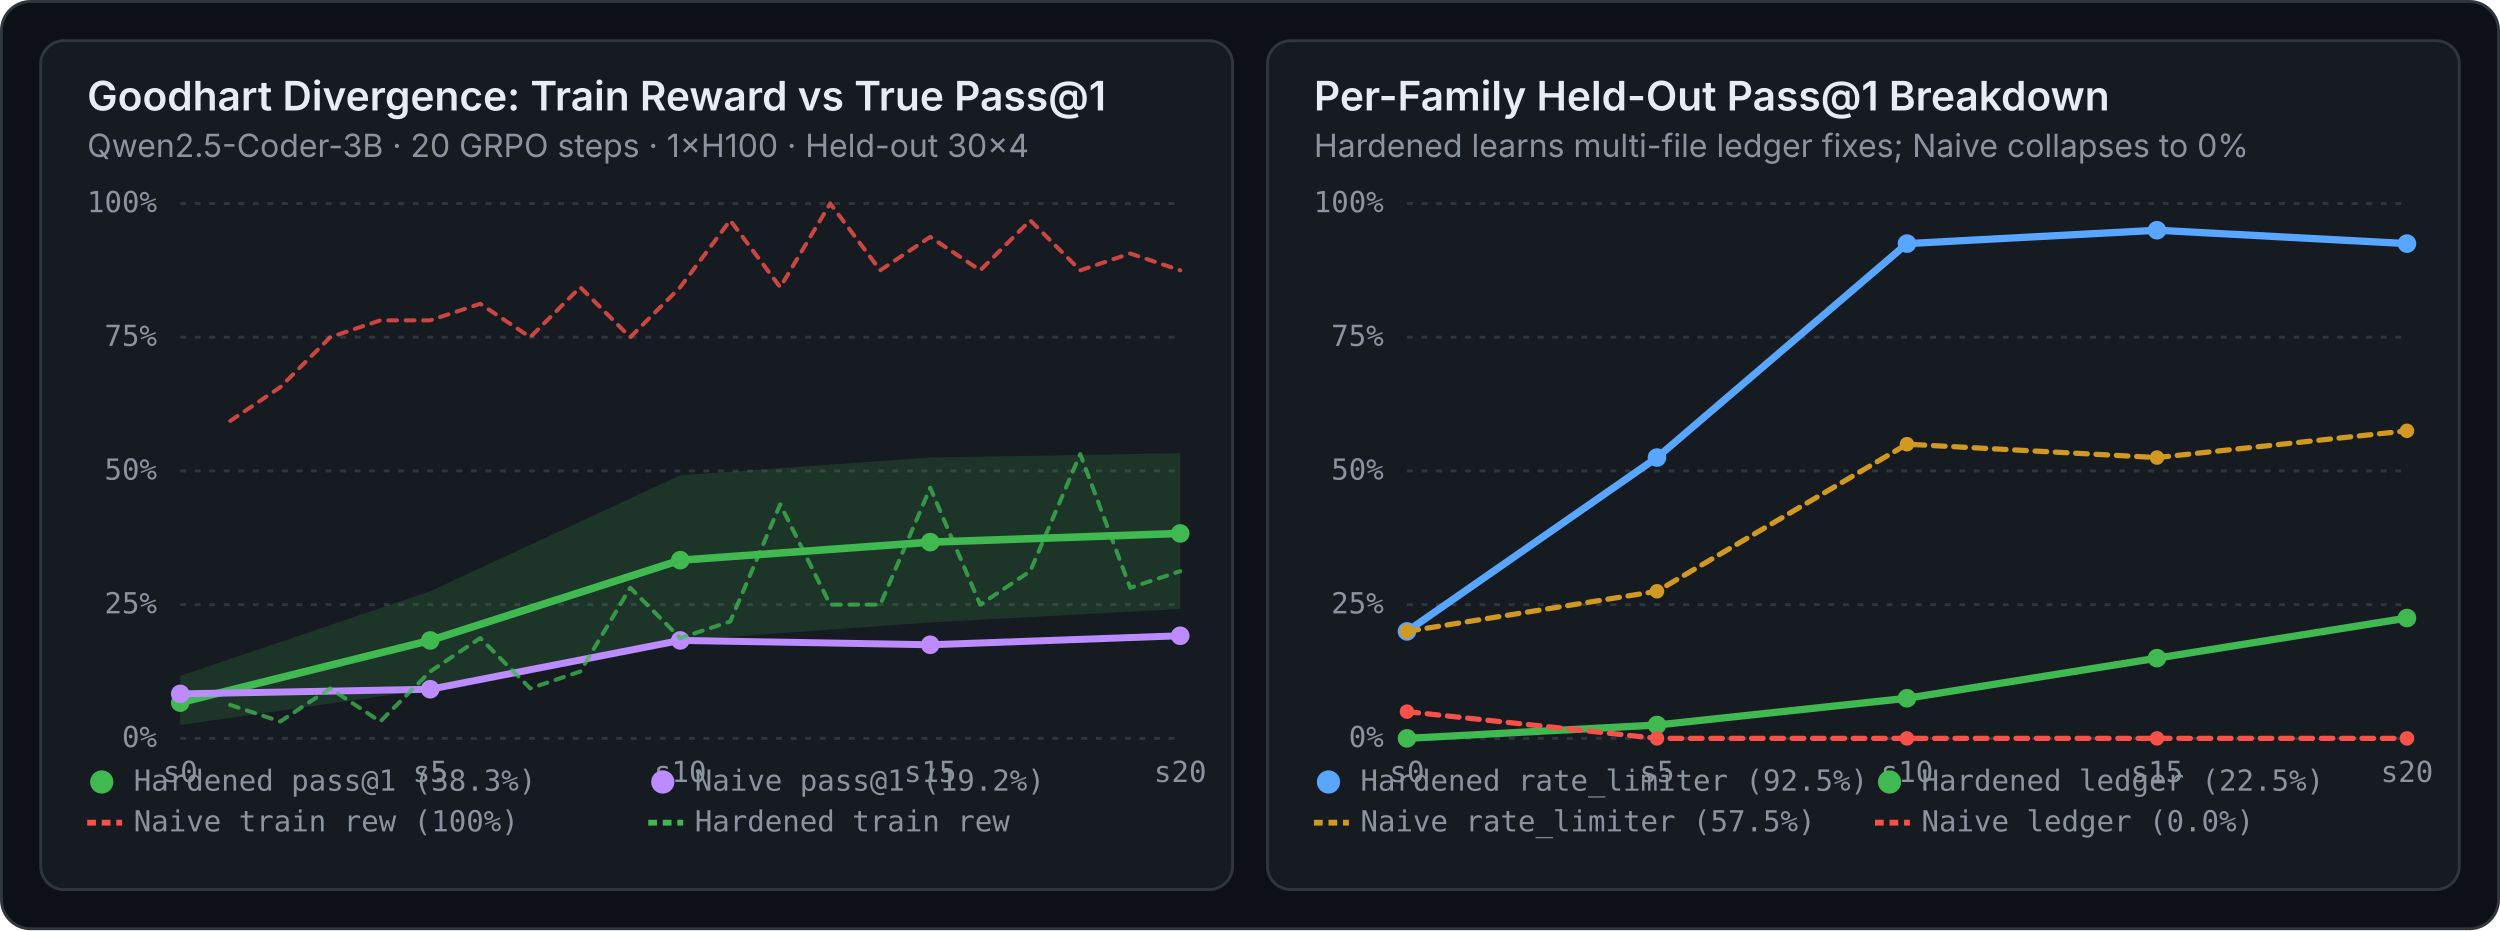
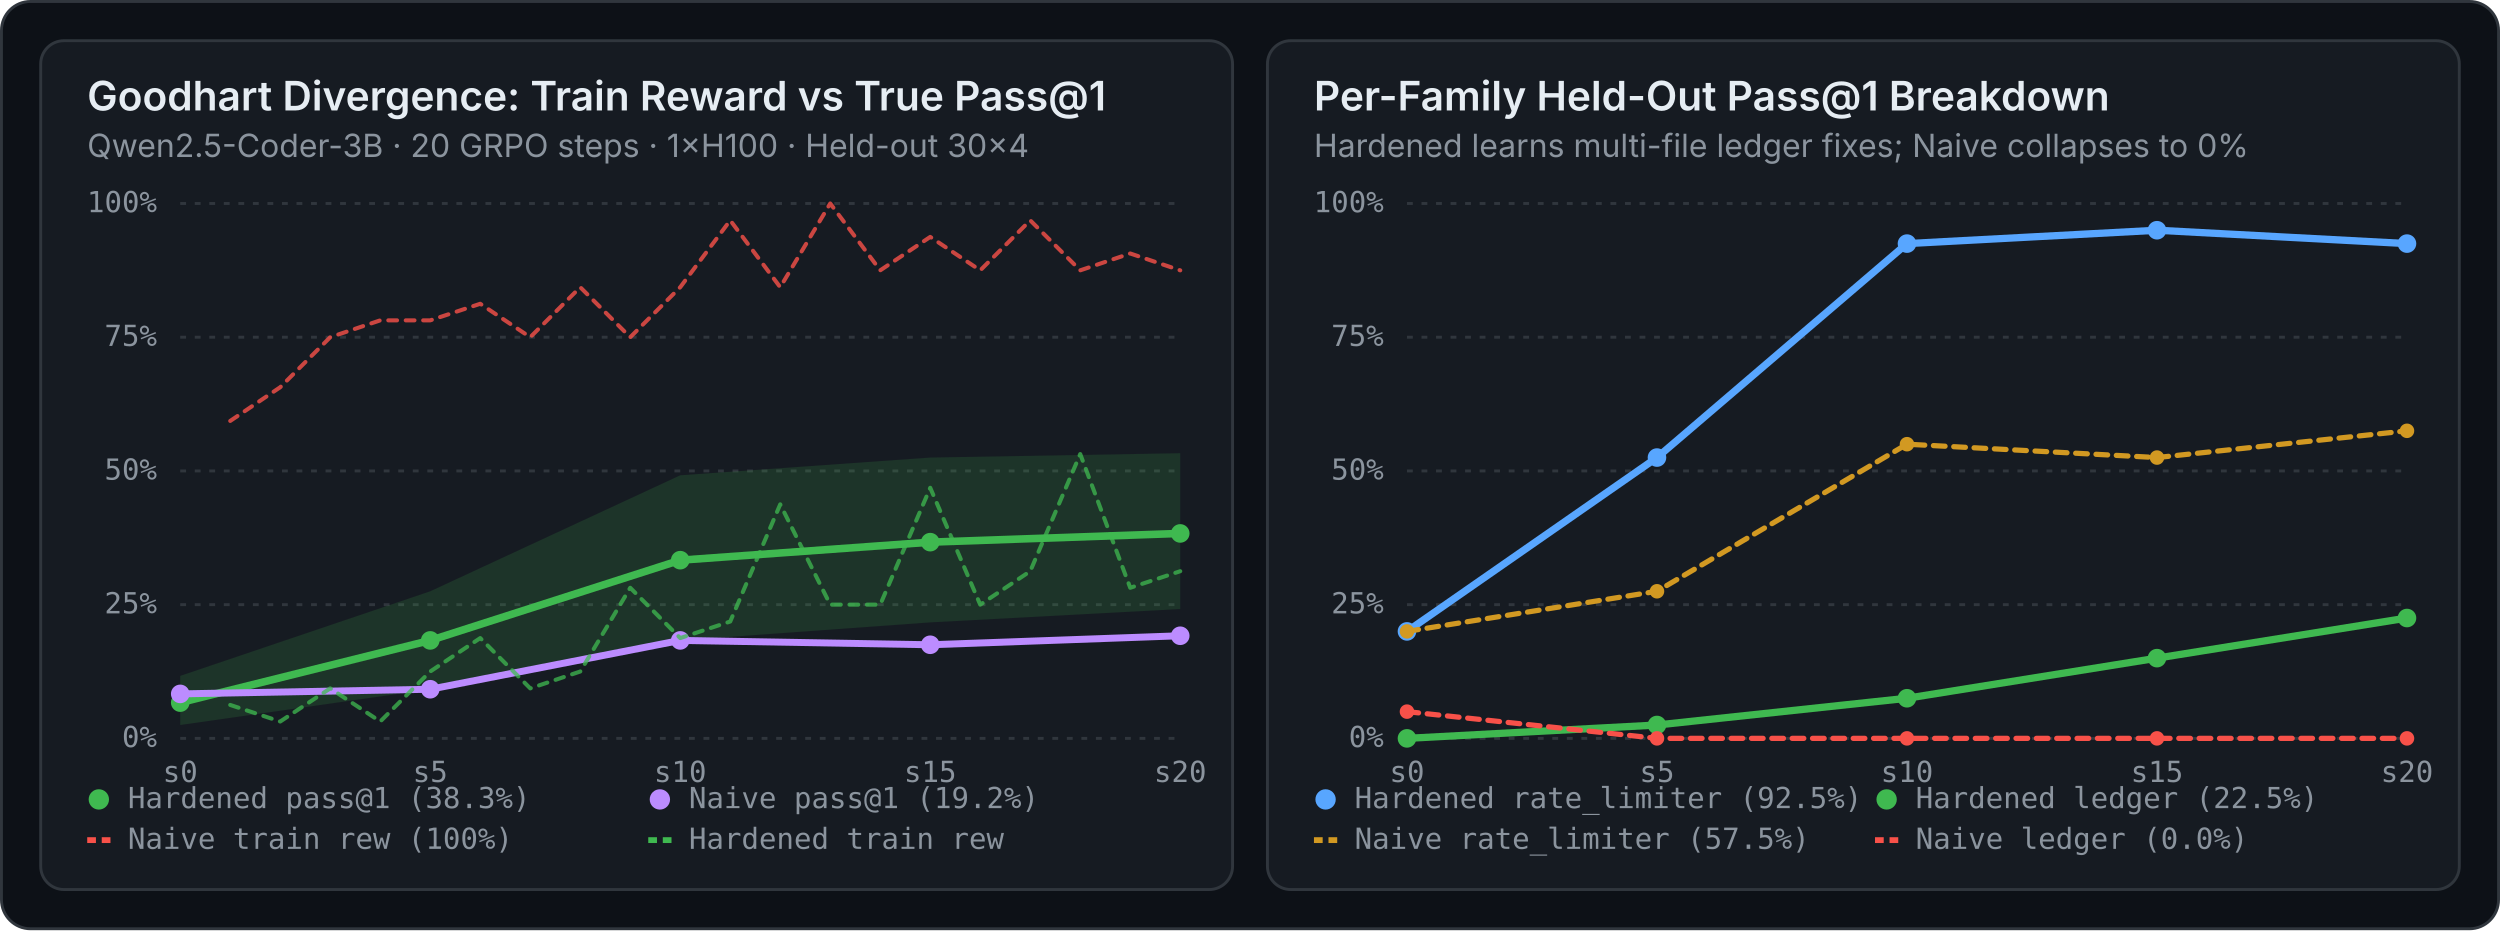
<svg xmlns="http://www.w3.org/2000/svg" width="860" height="320" viewBox="0 0 860 320" role="img" aria-label="Hardened vs Naive RLVR Goodhart Divergence">
  <style>text { font-family: ui-monospace, SFMono-Regular, Menlo, Consolas, monospace; }.title { font-family: -apple-system, BlinkMacSystemFont, 'Segoe UI', sans-serif; font-size: 14px; font-weight: 600; fill: #e6edf3; }.sub { font-family: -apple-system, BlinkMacSystemFont, 'Segoe UI', sans-serif; font-size: 11px; fill: #8b949e; }.ax { font-size: 10px; fill: #8b949e; }.lbl { font-size: 11px; fill: #e6edf3; }.grid { stroke: #30363d; stroke-width: 1; stroke-dasharray: 2 3; }</style>
  <rect x="0.5" y="0.5" width="859" height="319" rx="10" fill="#0d1117" stroke="#30363d" />
  <rect x="14" y="14" width="410" height="292" rx="8" fill="#161b22" stroke="#30363d" />
  <text x="30" y="38" class="title">Goodhart Divergence: Train Reward vs True Pass@1</text>
  <text x="30" y="54" class="sub">Qwen2.5-Coder-3B · 20 GRPO steps · 1×H100 · Held-out 30×4</text>
  <line x1="62.0" x2="406.0" y1="254.0" y2="254.0" class="grid" />
  <text x="54.0" y="257.0" text-anchor="end" class="ax">0%</text>
  <line x1="62.0" x2="406.0" y1="208.0" y2="208.0" class="grid" />
  <text x="54.0" y="211.0" text-anchor="end" class="ax">25%</text>
  <line x1="62.0" x2="406.0" y1="162.0" y2="162.0" class="grid" />
  <text x="54.0" y="165.0" text-anchor="end" class="ax">50%</text>
  <line x1="62.0" x2="406.0" y1="116.0" y2="116.0" class="grid" />
  <text x="54.0" y="119.0" text-anchor="end" class="ax">75%</text>
  <line x1="62.0" x2="406.0" y1="70.0" y2="70.0" class="grid" />
  <text x="54.0" y="73.0" text-anchor="end" class="ax">100%</text>
  <text x="62.0" y="269.0" text-anchor="middle" class="ax">s0</text>
  <text x="148.0" y="269.0" text-anchor="middle" class="ax">s5</text>
  <text x="234.0" y="269.0" text-anchor="middle" class="ax">s10</text>
  <text x="320.0" y="269.0" text-anchor="middle" class="ax">s15</text>
  <text x="406.0" y="269.0" text-anchor="middle" class="ax">s20</text>
  <polygon points="62.0,232.5 148.0,203.4 234.0,163.5 320.0,157.4 406.0,155.9 406.0,209.5 320.0,214.1 234.0,220.3 148.0,237.1 62.0,249.4" fill="#3fb950" fill-opacity="0.16" />
  <path d="M62.0,241.7 L148.0,220.3 L234.0,192.7 L320.0,186.5 L406.0,183.5" fill="none" stroke="#3fb950" stroke-width="2.6" stroke-opacity="1.0" stroke-linejoin="round" stroke-linecap="round" />
  <circle cx="62.0" cy="241.7" r="3.2" fill="#3fb950" />
  <circle cx="148.0" cy="220.3" r="3.2" fill="#3fb950" />
  <circle cx="234.0" cy="192.7" r="3.2" fill="#3fb950" />
  <circle cx="320.0" cy="186.5" r="3.2" fill="#3fb950" />
  <circle cx="406.0" cy="183.5" r="3.2" fill="#3fb950" />
  <path d="M62.0,238.7 L148.0,237.1 L234.0,220.3 L320.0,221.8 L406.0,218.7" fill="none" stroke="#bc8cff" stroke-width="2.4" stroke-opacity="1.0" stroke-linejoin="round" stroke-linecap="round" />
  <circle cx="62.0" cy="238.7" r="3.2" fill="#bc8cff" />
  <circle cx="148.0" cy="237.1" r="3.2" fill="#bc8cff" />
  <circle cx="234.0" cy="220.3" r="3.2" fill="#bc8cff" />
  <circle cx="320.0" cy="221.8" r="3.2" fill="#bc8cff" />
  <circle cx="406.0" cy="218.7" r="3.2" fill="#bc8cff" />
  <path d="M79.2,144.8 L96.4,133.2 L113.6,116.0 L130.8,110.2 L148.0,110.2 L165.2,104.5 L182.4,116.0 L199.6,98.8 L216.8,116.0 L234.0,98.8 L251.2,75.8 L268.4,98.8 L285.6,70.0 L302.8,93.0 L320.0,81.5 L337.2,93.0 L354.4,75.8 L371.6,93.0 L388.8,87.2 L406.0,93.0" fill="none" stroke="#f85149" stroke-width="1.4" stroke-dasharray="3 3" stroke-opacity="0.8" stroke-linejoin="round" stroke-linecap="round" />
  <path d="M79.2,242.5 L96.4,248.2 L113.6,236.8 L130.8,248.2 L148.0,231.0 L165.2,219.5 L182.4,236.8 L199.6,231.0 L216.8,202.2 L234.0,219.5 L251.2,213.8 L268.4,173.5 L285.6,208.0 L302.8,208.0 L320.0,167.8 L337.2,208.0 L354.4,196.5 L371.6,156.2 L388.8,202.2 L406.0,196.5" fill="none" stroke="#3fb950" stroke-width="1.4" stroke-dasharray="3 3" stroke-opacity="0.75" stroke-linejoin="round" stroke-linecap="round" />
-   <circle cx="35.0" cy="269.0" r="4" fill="#3fb950" />
-   <text x="46.0" y="272.0" class="ax">Hardened pass@1 (38.3%)</text>
-   <circle cx="228.0" cy="269.0" r="4" fill="#bc8cff" />
-   <text x="239.0" y="272.0" class="ax">Naive pass@1 (19.2%)</text>
-   <line x1="30.0" x2="42.0" y1="283.0" y2="283.0" stroke="#f85149" stroke-width="2" stroke-dasharray="3 2" />
-   <text x="46.0" y="286.0" class="ax">Naive train rew (100%)</text>
-   <line x1="223.0" x2="235.0" y1="283.0" y2="283.0" stroke="#3fb950" stroke-width="2" stroke-dasharray="3 2" />
-   <text x="239.0" y="286.0" class="ax">Hardened train rew</text>
+   <circle cx="34.0" cy="275.0" r="3.5" fill="#3fb950" />
+   <text x="44.0" y="278.0" class="ax">Hardened pass@1 (38.3%)</text>
+   <circle cx="227.0" cy="275.0" r="3.5" fill="#bc8cff" />
+   <text x="237.0" y="278.0" class="ax">Naive pass@1 (19.2%)</text>
+   <line x1="30.0" x2="40.0" y1="289.0" y2="289.0" stroke="#f85149" stroke-width="2" stroke-dasharray="3 2" />
+   <text x="44.0" y="292.0" class="ax">Naive train rew (100%)</text>
+   <line x1="223.0" x2="233.0" y1="289.0" y2="289.0" stroke="#3fb950" stroke-width="2" stroke-dasharray="3 2" />
+   <text x="237.0" y="292.0" class="ax">Hardened train rew</text>
  <rect x="436" y="14" width="410" height="292" rx="8" fill="#161b22" stroke="#30363d" />
  <text x="452" y="38" class="title">Per-Family Held-Out Pass@1 Breakdown</text>
  <text x="452" y="54" class="sub">Hardened learns multi-file ledger fixes; Naive collapses to 0%</text>
  <line x1="484.0" x2="828.0" y1="254.0" y2="254.0" class="grid" />
  <text x="476.0" y="257.0" text-anchor="end" class="ax">0%</text>
  <line x1="484.0" x2="828.0" y1="208.0" y2="208.0" class="grid" />
  <text x="476.0" y="211.0" text-anchor="end" class="ax">25%</text>
  <line x1="484.0" x2="828.0" y1="162.0" y2="162.0" class="grid" />
  <text x="476.0" y="165.0" text-anchor="end" class="ax">50%</text>
  <line x1="484.0" x2="828.0" y1="116.0" y2="116.0" class="grid" />
  <text x="476.0" y="119.0" text-anchor="end" class="ax">75%</text>
  <line x1="484.0" x2="828.0" y1="70.0" y2="70.0" class="grid" />
  <text x="476.0" y="73.0" text-anchor="end" class="ax">100%</text>
  <text x="484.0" y="269.0" text-anchor="middle" class="ax">s0</text>
  <text x="570.0" y="269.0" text-anchor="middle" class="ax">s5</text>
  <text x="656.0" y="269.0" text-anchor="middle" class="ax">s10</text>
  <text x="742.0" y="269.0" text-anchor="middle" class="ax">s15</text>
  <text x="828.0" y="269.0" text-anchor="middle" class="ax">s20</text>
  <path d="M484.0,217.2 L570.0,157.4 L656.0,83.8 L742.0,79.2 L828.0,83.8" fill="none" stroke="#58a6ff" stroke-width="2.5" stroke-opacity="1.0" stroke-linejoin="round" stroke-linecap="round" />
  <circle cx="484.0" cy="217.2" r="3.2" fill="#58a6ff" />
  <circle cx="570.0" cy="157.4" r="3.2" fill="#58a6ff" />
  <circle cx="656.0" cy="83.8" r="3.2" fill="#58a6ff" />
  <circle cx="742.0" cy="79.2" r="3.2" fill="#58a6ff" />
  <circle cx="828.0" cy="83.8" r="3.2" fill="#58a6ff" />
  <path d="M484.0,254.0 L570.0,249.4 L656.0,240.2 L742.0,226.4 L828.0,212.6" fill="none" stroke="#3fb950" stroke-width="2.5" stroke-opacity="1.0" stroke-linejoin="round" stroke-linecap="round" />
  <circle cx="484.0" cy="254.0" r="3.2" fill="#3fb950" />
  <circle cx="570.0" cy="249.4" r="3.2" fill="#3fb950" />
  <circle cx="656.0" cy="240.2" r="3.2" fill="#3fb950" />
  <circle cx="742.0" cy="226.4" r="3.2" fill="#3fb950" />
  <circle cx="828.0" cy="212.6" r="3.2" fill="#3fb950" />
  <path d="M484.0,217.2 L570.0,203.4 L656.0,152.8 L742.0,157.4 L828.0,148.2" fill="none" stroke="#d29922" stroke-width="1.8" stroke-dasharray="4 3" stroke-opacity="1.0" stroke-linejoin="round" stroke-linecap="round" />
  <circle cx="484.0" cy="217.2" r="2.5" fill="#d29922" />
  <circle cx="570.0" cy="203.4" r="2.5" fill="#d29922" />
  <circle cx="656.0" cy="152.8" r="2.5" fill="#d29922" />
  <circle cx="742.0" cy="157.4" r="2.5" fill="#d29922" />
  <circle cx="828.0" cy="148.2" r="2.5" fill="#d29922" />
  <path d="M484.0,244.8 L570.0,254.0 L656.0,254.0 L742.0,254.0 L828.0,254.0" fill="none" stroke="#f85149" stroke-width="1.8" stroke-dasharray="4 3" stroke-opacity="1.0" stroke-linejoin="round" stroke-linecap="round" />
  <circle cx="484.0" cy="244.8" r="2.5" fill="#f85149" />
  <circle cx="570.0" cy="254.0" r="2.5" fill="#f85149" />
  <circle cx="656.0" cy="254.0" r="2.5" fill="#f85149" />
  <circle cx="742.0" cy="254.0" r="2.5" fill="#f85149" />
  <circle cx="828.0" cy="254.0" r="2.5" fill="#f85149" />
-   <circle cx="457.0" cy="269.0" r="4" fill="#58a6ff" />
-   <text x="468.0" y="272.0" class="ax">Hardened rate_limiter (92.5%)</text>
-   <circle cx="650.0" cy="269.0" r="4" fill="#3fb950" />
-   <text x="661.0" y="272.0" class="ax">Hardened ledger (22.5%)</text>
-   <line x1="452.0" x2="464.0" y1="283.0" y2="283.0" stroke="#d29922" stroke-width="2" stroke-dasharray="3 2" />
-   <text x="468.0" y="286.0" class="ax">Naive rate_limiter (57.5%)</text>
-   <line x1="645.0" x2="657.0" y1="283.0" y2="283.0" stroke="#f85149" stroke-width="2" stroke-dasharray="3 2" />
-   <text x="661.0" y="286.0" class="ax">Naive ledger (0.0%)</text>
+   <circle cx="456.0" cy="275.0" r="3.5" fill="#58a6ff" />
+   <text x="466.0" y="278.0" class="ax">Hardened rate_limiter (92.5%)</text>
+   <circle cx="649.0" cy="275.0" r="3.5" fill="#3fb950" />
+   <text x="659.0" y="278.0" class="ax">Hardened ledger (22.5%)</text>
+   <line x1="452.0" x2="462.0" y1="289.0" y2="289.0" stroke="#d29922" stroke-width="2" stroke-dasharray="3 2" />
+   <text x="466.0" y="292.0" class="ax">Naive rate_limiter (57.5%)</text>
+   <line x1="645.0" x2="655.0" y1="289.0" y2="289.0" stroke="#f85149" stroke-width="2" stroke-dasharray="3 2" />
+   <text x="659.0" y="292.0" class="ax">Naive ledger (0.0%)</text>
</svg>
